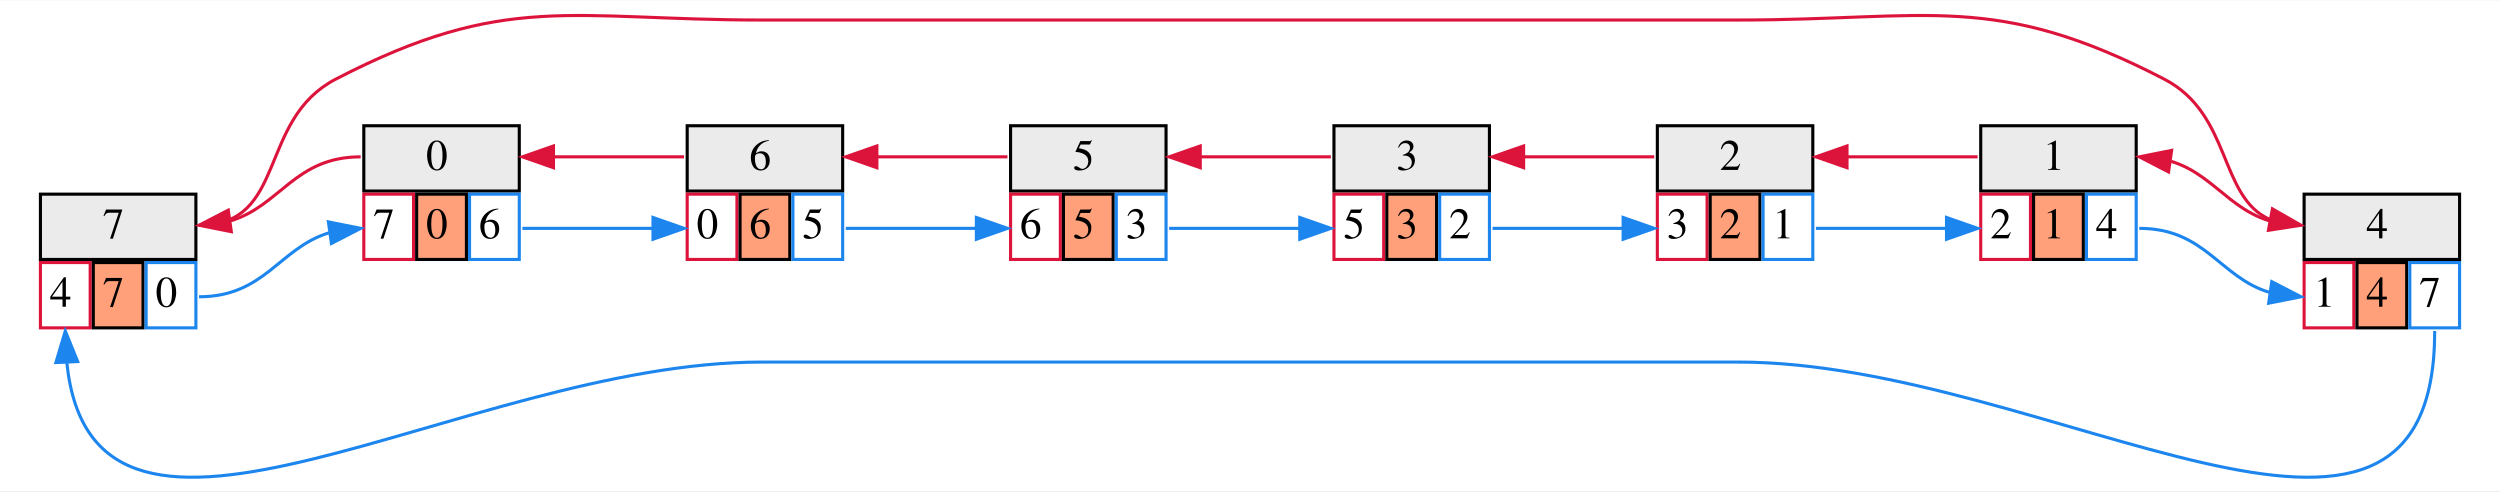
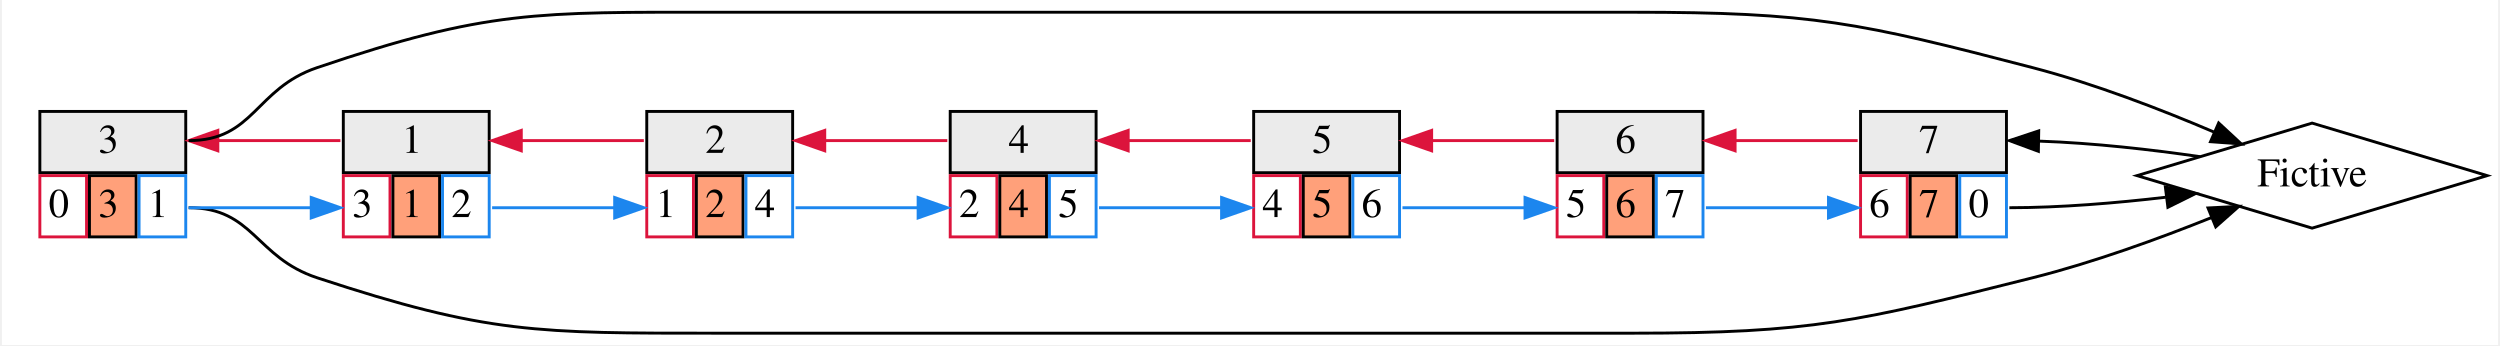
- <svg xmlns="http://www.w3.org/2000/svg" width="804pt" height="158pt" viewBox="0.00 0.00 804.00 157.76">
-   <g id="graph0" class="graph" transform="scale(1 1) rotate(0) translate(4 153.76)">
-     <polygon fill="white" stroke="transparent" points="-4,4 -4,-153.76 800,-153.76 800,4 -4,4" />
+ <svg xmlns="http://www.w3.org/2000/svg" width="855pt" height="118pt" viewBox="0.00 0.00 855.49 118.25">
+   <g id="graph0" class="graph" transform="scale(1 1) rotate(0) translate(4 114.25)">
+     <polygon fill="white" stroke="transparent" points="-4,4 -4,-114.25 851.49,-114.25 851.49,4 -4,4" />
    <g id="node1" class="node">
-       <polygon fill="#ebebeb" stroke="transparent" points="9,-70.44 9,-91.44 59,-91.44 59,-70.44 9,-70.44" />
-       <polygon fill="none" stroke="black" points="9,-70.44 9,-91.44 59,-91.44 59,-70.44 9,-70.44" />
-       <text text-anchor="start" x="29" y="-77.24" font-family="Times,serif" font-size="14.00">7</text>
-       <polygon fill="none" stroke="crimson" points="9,-48.44 9,-69.44 25,-69.44 25,-48.44 9,-48.44" />
-       <text text-anchor="start" x="12" y="-55.24" font-family="Times,serif" font-size="14.00">4</text>
-       <polygon fill="lightsalmon" stroke="transparent" points="26,-48.44 26,-69.44 42,-69.44 42,-48.44 26,-48.44" />
-       <polygon fill="none" stroke="black" points="26,-48.44 26,-69.44 42,-69.44 42,-48.44 26,-48.44" />
-       <text text-anchor="start" x="29" y="-55.24" font-family="Times,serif" font-size="14.00">7</text>
-       <polygon fill="none" stroke="#1c86ee" points="43,-48.44 43,-69.44 59,-69.44 59,-48.44 43,-48.44" />
-       <text text-anchor="start" x="46" y="-55.24" font-family="Times,serif" font-size="14.00">0</text>
+       <polygon fill="#ebebeb" stroke="transparent" points="633,-55.06 633,-76.06 683,-76.06 683,-55.06 633,-55.06" />
+       <polygon fill="none" stroke="black" points="633,-55.06 633,-76.06 683,-76.06 683,-55.06 633,-55.06" />
+       <text text-anchor="start" x="653" y="-61.86" font-family="Times,serif" font-size="14.00">7</text>
+       <polygon fill="none" stroke="crimson" points="633,-33.06 633,-54.06 649,-54.06 649,-33.06 633,-33.06" />
+       <text text-anchor="start" x="636" y="-39.86" font-family="Times,serif" font-size="14.00">6</text>
+       <polygon fill="lightsalmon" stroke="transparent" points="650,-33.06 650,-54.06 666,-54.06 666,-33.06 650,-33.06" />
+       <polygon fill="none" stroke="black" points="650,-33.06 650,-54.06 666,-54.06 666,-33.06 650,-33.06" />
+       <text text-anchor="start" x="653" y="-39.86" font-family="Times,serif" font-size="14.00">7</text>
+       <polygon fill="none" stroke="#1c86ee" points="667,-33.06 667,-54.06 683,-54.06 683,-33.06 667,-33.06" />
+       <text text-anchor="start" x="670" y="-39.86" font-family="Times,serif" font-size="14.00">0</text>
    </g>
    <g id="node2" class="node">
-       <polygon fill="#ebebeb" stroke="transparent" points="737,-70.44 737,-91.44 787,-91.44 787,-70.44 737,-70.44" />
-       <polygon fill="none" stroke="black" points="737,-70.44 737,-91.44 787,-91.44 787,-70.44 737,-70.44" />
-       <text text-anchor="start" x="757" y="-77.24" font-family="Times,serif" font-size="14.00">4</text>
-       <polygon fill="none" stroke="crimson" points="737,-48.44 737,-69.44 753,-69.44 753,-48.44 737,-48.44" />
-       <text text-anchor="start" x="740" y="-55.24" font-family="Times,serif" font-size="14.00">1</text>
-       <polygon fill="lightsalmon" stroke="transparent" points="754,-48.44 754,-69.44 770,-69.44 770,-48.44 754,-48.44" />
-       <polygon fill="none" stroke="black" points="754,-48.44 754,-69.44 770,-69.44 770,-48.44 754,-48.44" />
-       <text text-anchor="start" x="757" y="-55.24" font-family="Times,serif" font-size="14.00">4</text>
-       <polygon fill="none" stroke="#1c86ee" points="771,-48.44 771,-69.44 787,-69.44 787,-48.44 771,-48.44" />
-       <text text-anchor="start" x="774" y="-55.24" font-family="Times,serif" font-size="14.00">7</text>
+       <polygon fill="#ebebeb" stroke="transparent" points="529,-55.06 529,-76.06 579,-76.06 579,-55.06 529,-55.06" />
+       <polygon fill="none" stroke="black" points="529,-55.06 529,-76.06 579,-76.06 579,-55.06 529,-55.06" />
+       <text text-anchor="start" x="549" y="-61.86" font-family="Times,serif" font-size="14.00">6</text>
+       <polygon fill="none" stroke="crimson" points="529,-33.06 529,-54.06 545,-54.06 545,-33.06 529,-33.06" />
+       <text text-anchor="start" x="532" y="-39.86" font-family="Times,serif" font-size="14.00">5</text>
+       <polygon fill="lightsalmon" stroke="transparent" points="546,-33.06 546,-54.06 562,-54.06 562,-33.06 546,-33.06" />
+       <polygon fill="none" stroke="black" points="546,-33.06 546,-54.06 562,-54.06 562,-33.06 546,-33.06" />
+       <text text-anchor="start" x="549" y="-39.86" font-family="Times,serif" font-size="14.00">6</text>
+       <polygon fill="none" stroke="#1c86ee" points="563,-33.06 563,-54.06 579,-54.06 579,-33.06 563,-33.06" />
+       <text text-anchor="start" x="566" y="-39.86" font-family="Times,serif" font-size="14.00">7</text>
    </g>
    <g id="edge1" class="edge">
-       <path fill="none" stroke="crimson" d="M60,-81.44C88.61,-81.44 78.59,-115.27 104,-128.44 158.58,-156.72 179.53,-147.44 241,-147.44 241,-147.44 241,-147.44 555,-147.44 616.47,-147.44 637.42,-156.72 692,-128.44 713.83,-117.13 709.5,-90.55 726.01,-83.29" />
-       <polygon fill="crimson" stroke="crimson" points="726.81,-86.71 736,-81.44 725.53,-79.82 726.81,-86.71" />
+       <path fill="none" stroke="crimson" d="M632,-66.06C612.68,-66.06 605.47,-66.06 590.13,-66.06" />
+       <polygon fill="crimson" stroke="crimson" points="590,-62.56 580,-66.06 590,-69.56 590,-62.56" />
+     </g>
+     <g id="node3" class="node">
+       <polygon fill="none" stroke="black" points="787.75,-72.06 727.75,-54.06 787.75,-36.06 847.74,-54.06 787.75,-72.06" />
+       <text text-anchor="middle" x="787.75" y="-50.36" font-family="Times,serif" font-size="14.00">Fictive</text>
+     </g>
+     <g id="edge2" class="edge">
+       <path fill="none" stroke="black" d="M684,-43.06C701.53,-43.06 720.65,-44.67 737.59,-46.65" />
+       <polygon fill="black" stroke="black" points="737.46,-50.16 747.82,-47.92 738.33,-43.21 737.46,-50.16" />
+     </g>
+     <g id="edge4" class="edge">
+       <path fill="none" stroke="#1c86ee" d="M580,-43.06C599.32,-43.06 606.53,-43.06 621.87,-43.06" />
+       <polygon fill="#1c86ee" stroke="#1c86ee" points="622,-46.56 632,-43.06 622,-39.56 622,-46.56" />
+     </g>
+     <g id="node4" class="node">
+       <polygon fill="#ebebeb" stroke="transparent" points="425,-55.06 425,-76.06 475,-76.06 475,-55.06 425,-55.06" />
+       <polygon fill="none" stroke="black" points="425,-55.06 425,-76.06 475,-76.06 475,-55.06 425,-55.06" />
+       <text text-anchor="start" x="445" y="-61.86" font-family="Times,serif" font-size="14.00">5</text>
+       <polygon fill="none" stroke="crimson" points="425,-33.06 425,-54.06 441,-54.06 441,-33.06 425,-33.06" />
+       <text text-anchor="start" x="428" y="-39.86" font-family="Times,serif" font-size="14.00">4</text>
+       <polygon fill="lightsalmon" stroke="transparent" points="442,-33.06 442,-54.06 458,-54.06 458,-33.06 442,-33.06" />
+       <polygon fill="none" stroke="black" points="442,-33.06 442,-54.06 458,-54.06 458,-33.06 442,-33.06" />
+       <text text-anchor="start" x="445" y="-39.86" font-family="Times,serif" font-size="14.00">5</text>
+       <polygon fill="none" stroke="#1c86ee" points="459,-33.06 459,-54.06 475,-54.06 475,-33.06 459,-33.06" />
+       <text text-anchor="start" x="462" y="-39.86" font-family="Times,serif" font-size="14.00">6</text>
+     </g>
+     <g id="edge3" class="edge">
+       <path fill="none" stroke="crimson" d="M528,-66.06C508.68,-66.06 501.47,-66.06 486.13,-66.06" />
+       <polygon fill="crimson" stroke="crimson" points="486,-62.56 476,-66.06 486,-69.56 486,-62.56" />
+     </g>
+     <g id="edge15" class="edge">
+       <path fill="none" stroke="black" d="M749.29,-60.56C732.83,-62.95 712.98,-65.24 694.07,-65.89" />
+       <polygon fill="black" stroke="black" points="693.94,-62.39 684,-66.06 694.06,-69.39 693.94,-62.39" />
+     </g>
+     <g id="edge6" class="edge">
+       <path fill="none" stroke="#1c86ee" d="M476,-43.06C495.32,-43.06 502.53,-43.06 517.87,-43.06" />
+       <polygon fill="#1c86ee" stroke="#1c86ee" points="518,-46.56 528,-43.06 518,-39.56 518,-46.56" />
+     </g>
+     <g id="node5" class="node">
+       <polygon fill="#ebebeb" stroke="transparent" points="321,-55.06 321,-76.06 371,-76.06 371,-55.06 321,-55.06" />
+       <polygon fill="none" stroke="black" points="321,-55.06 321,-76.06 371,-76.06 371,-55.06 321,-55.06" />
+       <text text-anchor="start" x="341" y="-61.86" font-family="Times,serif" font-size="14.00">4</text>
+       <polygon fill="none" stroke="crimson" points="321,-33.06 321,-54.06 337,-54.06 337,-33.06 321,-33.06" />
+       <text text-anchor="start" x="324" y="-39.86" font-family="Times,serif" font-size="14.00">2</text>
+       <polygon fill="lightsalmon" stroke="transparent" points="338,-33.06 338,-54.06 354,-54.06 354,-33.06 338,-33.06" />
+       <polygon fill="none" stroke="black" points="338,-33.06 338,-54.06 354,-54.06 354,-33.06 338,-33.06" />
+       <text text-anchor="start" x="341" y="-39.86" font-family="Times,serif" font-size="14.00">4</text>
+       <polygon fill="none" stroke="#1c86ee" points="355,-33.06 355,-54.06 371,-54.06 371,-33.06 355,-33.06" />
+       <text text-anchor="start" x="358" y="-39.86" font-family="Times,serif" font-size="14.00">5</text>
+     </g>
+     <g id="edge5" class="edge">
+       <path fill="none" stroke="crimson" d="M424,-66.06C404.68,-66.06 397.47,-66.06 382.13,-66.06" />
+       <polygon fill="crimson" stroke="crimson" points="382,-62.56 372,-66.06 382,-69.56 382,-62.56" />
+     </g>
+     <g id="edge8" class="edge">
+       <path fill="none" stroke="#1c86ee" d="M372,-43.06C391.32,-43.06 398.53,-43.06 413.87,-43.06" />
+       <polygon fill="#1c86ee" stroke="#1c86ee" points="414,-46.56 424,-43.06 414,-39.56 414,-46.56" />
+     </g>
+     <g id="node6" class="node">
+       <polygon fill="#ebebeb" stroke="transparent" points="217,-55.06 217,-76.06 267,-76.06 267,-55.06 217,-55.06" />
+       <polygon fill="none" stroke="black" points="217,-55.06 217,-76.06 267,-76.06 267,-55.06 217,-55.06" />
+       <text text-anchor="start" x="237" y="-61.86" font-family="Times,serif" font-size="14.00">2</text>
+       <polygon fill="none" stroke="crimson" points="217,-33.06 217,-54.06 233,-54.06 233,-33.06 217,-33.06" />
+       <text text-anchor="start" x="220" y="-39.86" font-family="Times,serif" font-size="14.00">1</text>
+       <polygon fill="lightsalmon" stroke="transparent" points="234,-33.06 234,-54.06 250,-54.06 250,-33.06 234,-33.06" />
+       <polygon fill="none" stroke="black" points="234,-33.06 234,-54.06 250,-54.06 250,-33.06 234,-33.06" />
+       <text text-anchor="start" x="237" y="-39.86" font-family="Times,serif" font-size="14.00">2</text>
+       <polygon fill="none" stroke="#1c86ee" points="251,-33.06 251,-54.06 267,-54.06 267,-33.06 251,-33.06" />
+       <text text-anchor="start" x="254" y="-39.86" font-family="Times,serif" font-size="14.00">4</text>
+     </g>
+     <g id="edge7" class="edge">
+       <path fill="none" stroke="crimson" d="M320,-66.06C300.68,-66.06 293.47,-66.06 278.13,-66.06" />
+       <polygon fill="crimson" stroke="crimson" points="278,-62.56 268,-66.06 278,-69.56 278,-62.56" />
+     </g>
+     <g id="edge10" class="edge">
+       <path fill="none" stroke="#1c86ee" d="M268,-43.06C287.32,-43.06 294.53,-43.06 309.87,-43.06" />
+       <polygon fill="#1c86ee" stroke="#1c86ee" points="310,-46.56 320,-43.06 310,-39.56 310,-46.56" />
+     </g>
+     <g id="node7" class="node">
+       <polygon fill="#ebebeb" stroke="transparent" points="113,-55.06 113,-76.06 163,-76.06 163,-55.06 113,-55.06" />
+       <polygon fill="none" stroke="black" points="113,-55.06 113,-76.06 163,-76.06 163,-55.06 113,-55.06" />
+       <text text-anchor="start" x="133" y="-61.86" font-family="Times,serif" font-size="14.00">1</text>
+       <polygon fill="none" stroke="crimson" points="113,-33.06 113,-54.06 129,-54.06 129,-33.06 113,-33.06" />
+       <text text-anchor="start" x="116" y="-39.86" font-family="Times,serif" font-size="14.00">3</text>
+       <polygon fill="lightsalmon" stroke="transparent" points="130,-33.06 130,-54.06 146,-54.06 146,-33.06 130,-33.06" />
+       <polygon fill="none" stroke="black" points="130,-33.06 130,-54.06 146,-54.06 146,-33.06 130,-33.06" />
+       <text text-anchor="start" x="133" y="-39.86" font-family="Times,serif" font-size="14.00">1</text>
+       <polygon fill="none" stroke="#1c86ee" points="147,-33.06 147,-54.06 163,-54.06 163,-33.06 147,-33.06" />
+       <text text-anchor="start" x="150" y="-39.86" font-family="Times,serif" font-size="14.00">2</text>
+     </g>
+     <g id="edge9" class="edge">
+       <path fill="none" stroke="crimson" d="M216,-66.06C196.68,-66.06 189.47,-66.06 174.13,-66.06" />
+       <polygon fill="crimson" stroke="crimson" points="174,-62.56 164,-66.06 174,-69.56 174,-62.56" />
+     </g>
+     <g id="edge12" class="edge">
+       <path fill="none" stroke="#1c86ee" d="M164,-43.06C183.32,-43.06 190.53,-43.06 205.87,-43.06" />
+       <polygon fill="#1c86ee" stroke="#1c86ee" points="206,-46.56 216,-43.06 206,-39.56 206,-46.56" />
    </g>
    <g id="node8" class="node">
-       <polygon fill="#ebebeb" stroke="transparent" points="113,-92.44 113,-113.44 163,-113.44 163,-92.44 113,-92.44" />
-       <polygon fill="none" stroke="black" points="113,-92.44 113,-113.44 163,-113.44 163,-92.44 113,-92.44" />
-       <text text-anchor="start" x="133" y="-99.24" font-family="Times,serif" font-size="14.00">0</text>
-       <polygon fill="none" stroke="crimson" points="113,-70.44 113,-91.44 129,-91.44 129,-70.44 113,-70.44" />
-       <text text-anchor="start" x="116" y="-77.24" font-family="Times,serif" font-size="14.00">7</text>
-       <polygon fill="lightsalmon" stroke="transparent" points="130,-70.44 130,-91.44 146,-91.44 146,-70.44 130,-70.44" />
-       <polygon fill="none" stroke="black" points="130,-70.44 130,-91.44 146,-91.44 146,-70.44 130,-70.44" />
-       <text text-anchor="start" x="133" y="-77.24" font-family="Times,serif" font-size="14.00">0</text>
-       <polygon fill="none" stroke="#1c86ee" points="147,-70.44 147,-91.44 163,-91.44 163,-70.44 147,-70.44" />
-       <text text-anchor="start" x="150" y="-77.24" font-family="Times,serif" font-size="14.00">6</text>
+       <polygon fill="#ebebeb" stroke="transparent" points="9,-55.06 9,-76.06 59,-76.06 59,-55.06 9,-55.06" />
+       <polygon fill="none" stroke="black" points="9,-55.06 9,-76.06 59,-76.06 59,-55.06 9,-55.06" />
+       <text text-anchor="start" x="29" y="-61.86" font-family="Times,serif" font-size="14.00">3</text>
+       <polygon fill="none" stroke="crimson" points="9,-33.06 9,-54.06 25,-54.06 25,-33.06 9,-33.06" />
+       <text text-anchor="start" x="12" y="-39.86" font-family="Times,serif" font-size="14.00">0</text>
+       <polygon fill="lightsalmon" stroke="transparent" points="26,-33.06 26,-54.06 42,-54.06 42,-33.06 26,-33.06" />
+       <polygon fill="none" stroke="black" points="26,-33.06 26,-54.06 42,-54.06 42,-33.06 26,-33.06" />
+       <text text-anchor="start" x="29" y="-39.86" font-family="Times,serif" font-size="14.00">3</text>
+       <polygon fill="none" stroke="#1c86ee" points="43,-33.06 43,-54.06 59,-54.06 59,-33.06 43,-33.06" />
+       <text text-anchor="start" x="46" y="-39.86" font-family="Times,serif" font-size="14.00">1</text>
+     </g>
+     <g id="edge11" class="edge">
+       <path fill="none" stroke="crimson" d="M112,-66.06C92.68,-66.06 85.47,-66.06 70.13,-66.06" />
+       <polygon fill="crimson" stroke="crimson" points="70,-62.56 60,-66.06 70,-69.56 70,-62.56" />
+     </g>
+     <g id="edge13" class="edge">
+       <path fill="none" stroke="black" d="M60,-66.06C82.49,-66.06 82.7,-83.83 104,-91.06 162.21,-110.82 179.53,-110.06 241,-110.06 241,-110.06 241,-110.06 555,-110.06 616.47,-110.06 632.52,-106.57 692,-91.06 713.19,-85.54 736.09,-76.68 754.07,-69.02" />
+       <polygon fill="black" stroke="black" points="755.73,-72.11 763.5,-64.91 752.94,-65.69 755.73,-72.11" />
    </g>
    <g id="edge16" class="edge">
-       <path fill="none" stroke="#1c86ee" d="M60,-58.44C81.17,-58.44 85.77,-74.1 101.76,-78.99" />
-       <polygon fill="#1c86ee" stroke="#1c86ee" points="101.61,-82.51 112,-80.44 102.59,-75.58 101.61,-82.51" />
-     </g>
-     <g id="edge2" class="edge">
-       <path fill="none" stroke="#1c86ee" d="M779,-47.44C779,52.22 654.65,-37.44 555,-37.44 241,-37.44 241,-37.44 241,-37.44 144.95,-37.44 25.95,45.85 17.48,-37.36" />
-       <polygon fill="#1c86ee" stroke="#1c86ee" points="13.98,-37.28 17,-47.44 20.97,-37.62 13.98,-37.28" />
-     </g>
-     <g id="node3" class="node">
-       <polygon fill="#ebebeb" stroke="transparent" points="633,-92.44 633,-113.44 683,-113.44 683,-92.44 633,-92.44" />
-       <polygon fill="none" stroke="black" points="633,-92.44 633,-113.44 683,-113.44 683,-92.44 633,-92.44" />
-       <text text-anchor="start" x="653" y="-99.24" font-family="Times,serif" font-size="14.00">1</text>
-       <polygon fill="none" stroke="crimson" points="633,-70.44 633,-91.44 649,-91.44 649,-70.44 633,-70.44" />
-       <text text-anchor="start" x="636" y="-77.24" font-family="Times,serif" font-size="14.00">2</text>
-       <polygon fill="lightsalmon" stroke="transparent" points="650,-70.44 650,-91.44 666,-91.44 666,-70.44 650,-70.44" />
-       <polygon fill="none" stroke="black" points="650,-70.44 650,-91.44 666,-91.44 666,-70.44 650,-70.44" />
-       <text text-anchor="start" x="653" y="-77.24" font-family="Times,serif" font-size="14.00">1</text>
-       <polygon fill="none" stroke="#1c86ee" points="667,-70.44 667,-91.44 683,-91.44 683,-70.44 667,-70.44" />
-       <text text-anchor="start" x="670" y="-77.24" font-family="Times,serif" font-size="14.00">4</text>
-     </g>
-     <g id="edge3" class="edge">
-       <path fill="none" stroke="crimson" d="M736,-81.44C714.83,-81.44 710.23,-97.1 694.24,-101.99" />
-       <polygon fill="crimson" stroke="crimson" points="693.41,-98.58 684,-103.44 694.39,-105.51 693.41,-98.58" />
-     </g>
-     <g id="edge4" class="edge">
-       <path fill="none" stroke="#1c86ee" d="M684,-80.44C705.17,-80.44 709.77,-64.78 725.76,-59.88" />
-       <polygon fill="#1c86ee" stroke="#1c86ee" points="726.59,-63.3 736,-58.44 725.61,-56.37 726.59,-63.3" />
-     </g>
-     <g id="node4" class="node">
-       <polygon fill="#ebebeb" stroke="transparent" points="529,-92.44 529,-113.44 579,-113.44 579,-92.44 529,-92.44" />
-       <polygon fill="none" stroke="black" points="529,-92.44 529,-113.44 579,-113.44 579,-92.44 529,-92.44" />
-       <text text-anchor="start" x="549" y="-99.24" font-family="Times,serif" font-size="14.00">2</text>
-       <polygon fill="none" stroke="crimson" points="529,-70.44 529,-91.44 545,-91.44 545,-70.44 529,-70.44" />
-       <text text-anchor="start" x="532" y="-77.24" font-family="Times,serif" font-size="14.00">3</text>
-       <polygon fill="lightsalmon" stroke="transparent" points="546,-70.44 546,-91.44 562,-91.44 562,-70.44 546,-70.44" />
-       <polygon fill="none" stroke="black" points="546,-70.44 546,-91.44 562,-91.44 562,-70.44 546,-70.44" />
-       <text text-anchor="start" x="549" y="-77.24" font-family="Times,serif" font-size="14.00">2</text>
-       <polygon fill="none" stroke="#1c86ee" points="563,-70.44 563,-91.44 579,-91.44 579,-70.44 563,-70.44" />
-       <text text-anchor="start" x="566" y="-77.24" font-family="Times,serif" font-size="14.00">1</text>
-     </g>
-     <g id="edge5" class="edge">
-       <path fill="none" stroke="crimson" d="M632,-103.44C612.68,-103.44 605.47,-103.44 590.13,-103.44" />
-       <polygon fill="crimson" stroke="crimson" points="590,-99.94 580,-103.44 590,-106.94 590,-99.94" />
-     </g>
-     <g id="edge6" class="edge">
-       <path fill="none" stroke="#1c86ee" d="M580,-80.44C599.32,-80.44 606.53,-80.44 621.87,-80.44" />
-       <polygon fill="#1c86ee" stroke="#1c86ee" points="622,-83.94 632,-80.44 622,-76.94 622,-83.94" />
-     </g>
-     <g id="node5" class="node">
-       <polygon fill="#ebebeb" stroke="transparent" points="425,-92.44 425,-113.44 475,-113.44 475,-92.44 425,-92.44" />
-       <polygon fill="none" stroke="black" points="425,-92.44 425,-113.44 475,-113.44 475,-92.44 425,-92.44" />
-       <text text-anchor="start" x="445" y="-99.24" font-family="Times,serif" font-size="14.00">3</text>
-       <polygon fill="none" stroke="crimson" points="425,-70.44 425,-91.44 441,-91.44 441,-70.44 425,-70.44" />
-       <text text-anchor="start" x="428" y="-77.24" font-family="Times,serif" font-size="14.00">5</text>
-       <polygon fill="lightsalmon" stroke="transparent" points="442,-70.44 442,-91.44 458,-91.44 458,-70.44 442,-70.44" />
-       <polygon fill="none" stroke="black" points="442,-70.44 442,-91.44 458,-91.44 458,-70.44 442,-70.44" />
-       <text text-anchor="start" x="445" y="-77.24" font-family="Times,serif" font-size="14.00">3</text>
-       <polygon fill="none" stroke="#1c86ee" points="459,-70.44 459,-91.44 475,-91.44 475,-70.44 459,-70.44" />
-       <text text-anchor="start" x="462" y="-77.24" font-family="Times,serif" font-size="14.00">2</text>
-     </g>
-     <g id="edge7" class="edge">
-       <path fill="none" stroke="crimson" d="M528,-103.44C508.68,-103.44 501.47,-103.44 486.13,-103.44" />
-       <polygon fill="crimson" stroke="crimson" points="486,-99.94 476,-103.44 486,-106.94 486,-99.94" />
-     </g>
-     <g id="edge8" class="edge">
-       <path fill="none" stroke="#1c86ee" d="M476,-80.44C495.32,-80.44 502.53,-80.44 517.87,-80.44" />
-       <polygon fill="#1c86ee" stroke="#1c86ee" points="518,-83.94 528,-80.44 518,-76.94 518,-83.94" />
-     </g>
-     <g id="node6" class="node">
-       <polygon fill="#ebebeb" stroke="transparent" points="321,-92.44 321,-113.44 371,-113.44 371,-92.44 321,-92.44" />
-       <polygon fill="none" stroke="black" points="321,-92.44 321,-113.44 371,-113.44 371,-92.44 321,-92.44" />
-       <text text-anchor="start" x="341" y="-99.24" font-family="Times,serif" font-size="14.00">5</text>
-       <polygon fill="none" stroke="crimson" points="321,-70.44 321,-91.44 337,-91.44 337,-70.44 321,-70.44" />
-       <text text-anchor="start" x="324" y="-77.24" font-family="Times,serif" font-size="14.00">6</text>
-       <polygon fill="lightsalmon" stroke="transparent" points="338,-70.44 338,-91.44 354,-91.44 354,-70.44 338,-70.44" />
-       <polygon fill="none" stroke="black" points="338,-70.44 338,-91.44 354,-91.44 354,-70.44 338,-70.44" />
-       <text text-anchor="start" x="341" y="-77.24" font-family="Times,serif" font-size="14.00">5</text>
-       <polygon fill="none" stroke="#1c86ee" points="355,-70.44 355,-91.44 371,-91.44 371,-70.44 355,-70.44" />
-       <text text-anchor="start" x="358" y="-77.24" font-family="Times,serif" font-size="14.00">3</text>
-     </g>
-     <g id="edge9" class="edge">
-       <path fill="none" stroke="crimson" d="M424,-103.44C404.68,-103.44 397.47,-103.44 382.13,-103.44" />
-       <polygon fill="crimson" stroke="crimson" points="382,-99.94 372,-103.44 382,-106.94 382,-99.94" />
-     </g>
-     <g id="edge10" class="edge">
-       <path fill="none" stroke="#1c86ee" d="M372,-80.44C391.32,-80.44 398.53,-80.44 413.87,-80.44" />
-       <polygon fill="#1c86ee" stroke="#1c86ee" points="414,-83.94 424,-80.44 414,-76.94 414,-83.94" />
-     </g>
-     <g id="node7" class="node">
-       <polygon fill="#ebebeb" stroke="transparent" points="217,-92.44 217,-113.44 267,-113.44 267,-92.44 217,-92.44" />
-       <polygon fill="none" stroke="black" points="217,-92.44 217,-113.44 267,-113.44 267,-92.44 217,-92.44" />
-       <text text-anchor="start" x="237" y="-99.24" font-family="Times,serif" font-size="14.00">6</text>
-       <polygon fill="none" stroke="crimson" points="217,-70.44 217,-91.44 233,-91.44 233,-70.44 217,-70.44" />
-       <text text-anchor="start" x="220" y="-77.24" font-family="Times,serif" font-size="14.00">0</text>
-       <polygon fill="lightsalmon" stroke="transparent" points="234,-70.44 234,-91.44 250,-91.44 250,-70.44 234,-70.44" />
-       <polygon fill="none" stroke="black" points="234,-70.44 234,-91.44 250,-91.44 250,-70.44 234,-70.44" />
-       <text text-anchor="start" x="237" y="-77.24" font-family="Times,serif" font-size="14.00">6</text>
-       <polygon fill="none" stroke="#1c86ee" points="251,-70.44 251,-91.44 267,-91.44 267,-70.44 251,-70.44" />
-       <text text-anchor="start" x="254" y="-77.24" font-family="Times,serif" font-size="14.00">5</text>
-     </g>
-     <g id="edge11" class="edge">
-       <path fill="none" stroke="crimson" d="M320,-103.44C300.68,-103.44 293.47,-103.44 278.13,-103.44" />
-       <polygon fill="crimson" stroke="crimson" points="278,-99.94 268,-103.44 278,-106.94 278,-99.94" />
-     </g>
-     <g id="edge12" class="edge">
-       <path fill="none" stroke="#1c86ee" d="M268,-80.44C287.32,-80.44 294.53,-80.44 309.87,-80.44" />
-       <polygon fill="#1c86ee" stroke="#1c86ee" points="310,-83.94 320,-80.44 310,-76.94 310,-83.94" />
-     </g>
-     <g id="edge13" class="edge">
-       <path fill="none" stroke="crimson" d="M216,-103.44C196.68,-103.44 189.47,-103.44 174.13,-103.44" />
-       <polygon fill="crimson" stroke="crimson" points="174,-99.94 164,-103.44 174,-106.94 174,-99.94" />
-     </g>
-     <g id="edge15" class="edge">
-       <path fill="none" stroke="crimson" d="M112,-103.44C90.83,-103.44 86.23,-87.78 70.24,-82.88" />
-       <polygon fill="crimson" stroke="crimson" points="70.39,-79.37 60,-81.44 69.41,-86.3 70.39,-79.37" />
+       <path fill="none" stroke="black" d="M60,-43.06C82.28,-43.06 82.85,-26.04 104,-19.06 162.38,0.19 179.53,-0.06 241,-0.06 241,-0.06 241,-0.06 555,-0.06 616.47,-0.06 632.38,-4.1 692,-19.06 712.81,-24.28 735.37,-32.51 753.25,-39.67" />
+       <polygon fill="black" stroke="black" points="752.08,-42.98 762.66,-43.52 754.73,-36.5 752.08,-42.98" />
    </g>
    <g id="edge14" class="edge">
-       <path fill="none" stroke="#1c86ee" d="M164,-80.44C183.32,-80.44 190.53,-80.44 205.87,-80.44" />
-       <polygon fill="#1c86ee" stroke="#1c86ee" points="206,-83.94 216,-80.44 206,-76.94 206,-83.94" />
+       <path fill="none" stroke="#1c86ee" d="M60,-43.06C79.32,-43.06 86.53,-43.06 101.87,-43.06" />
+       <polygon fill="#1c86ee" stroke="#1c86ee" points="102,-46.56 112,-43.06 102,-39.56 102,-46.56" />
    </g>
  </g>
</svg>
